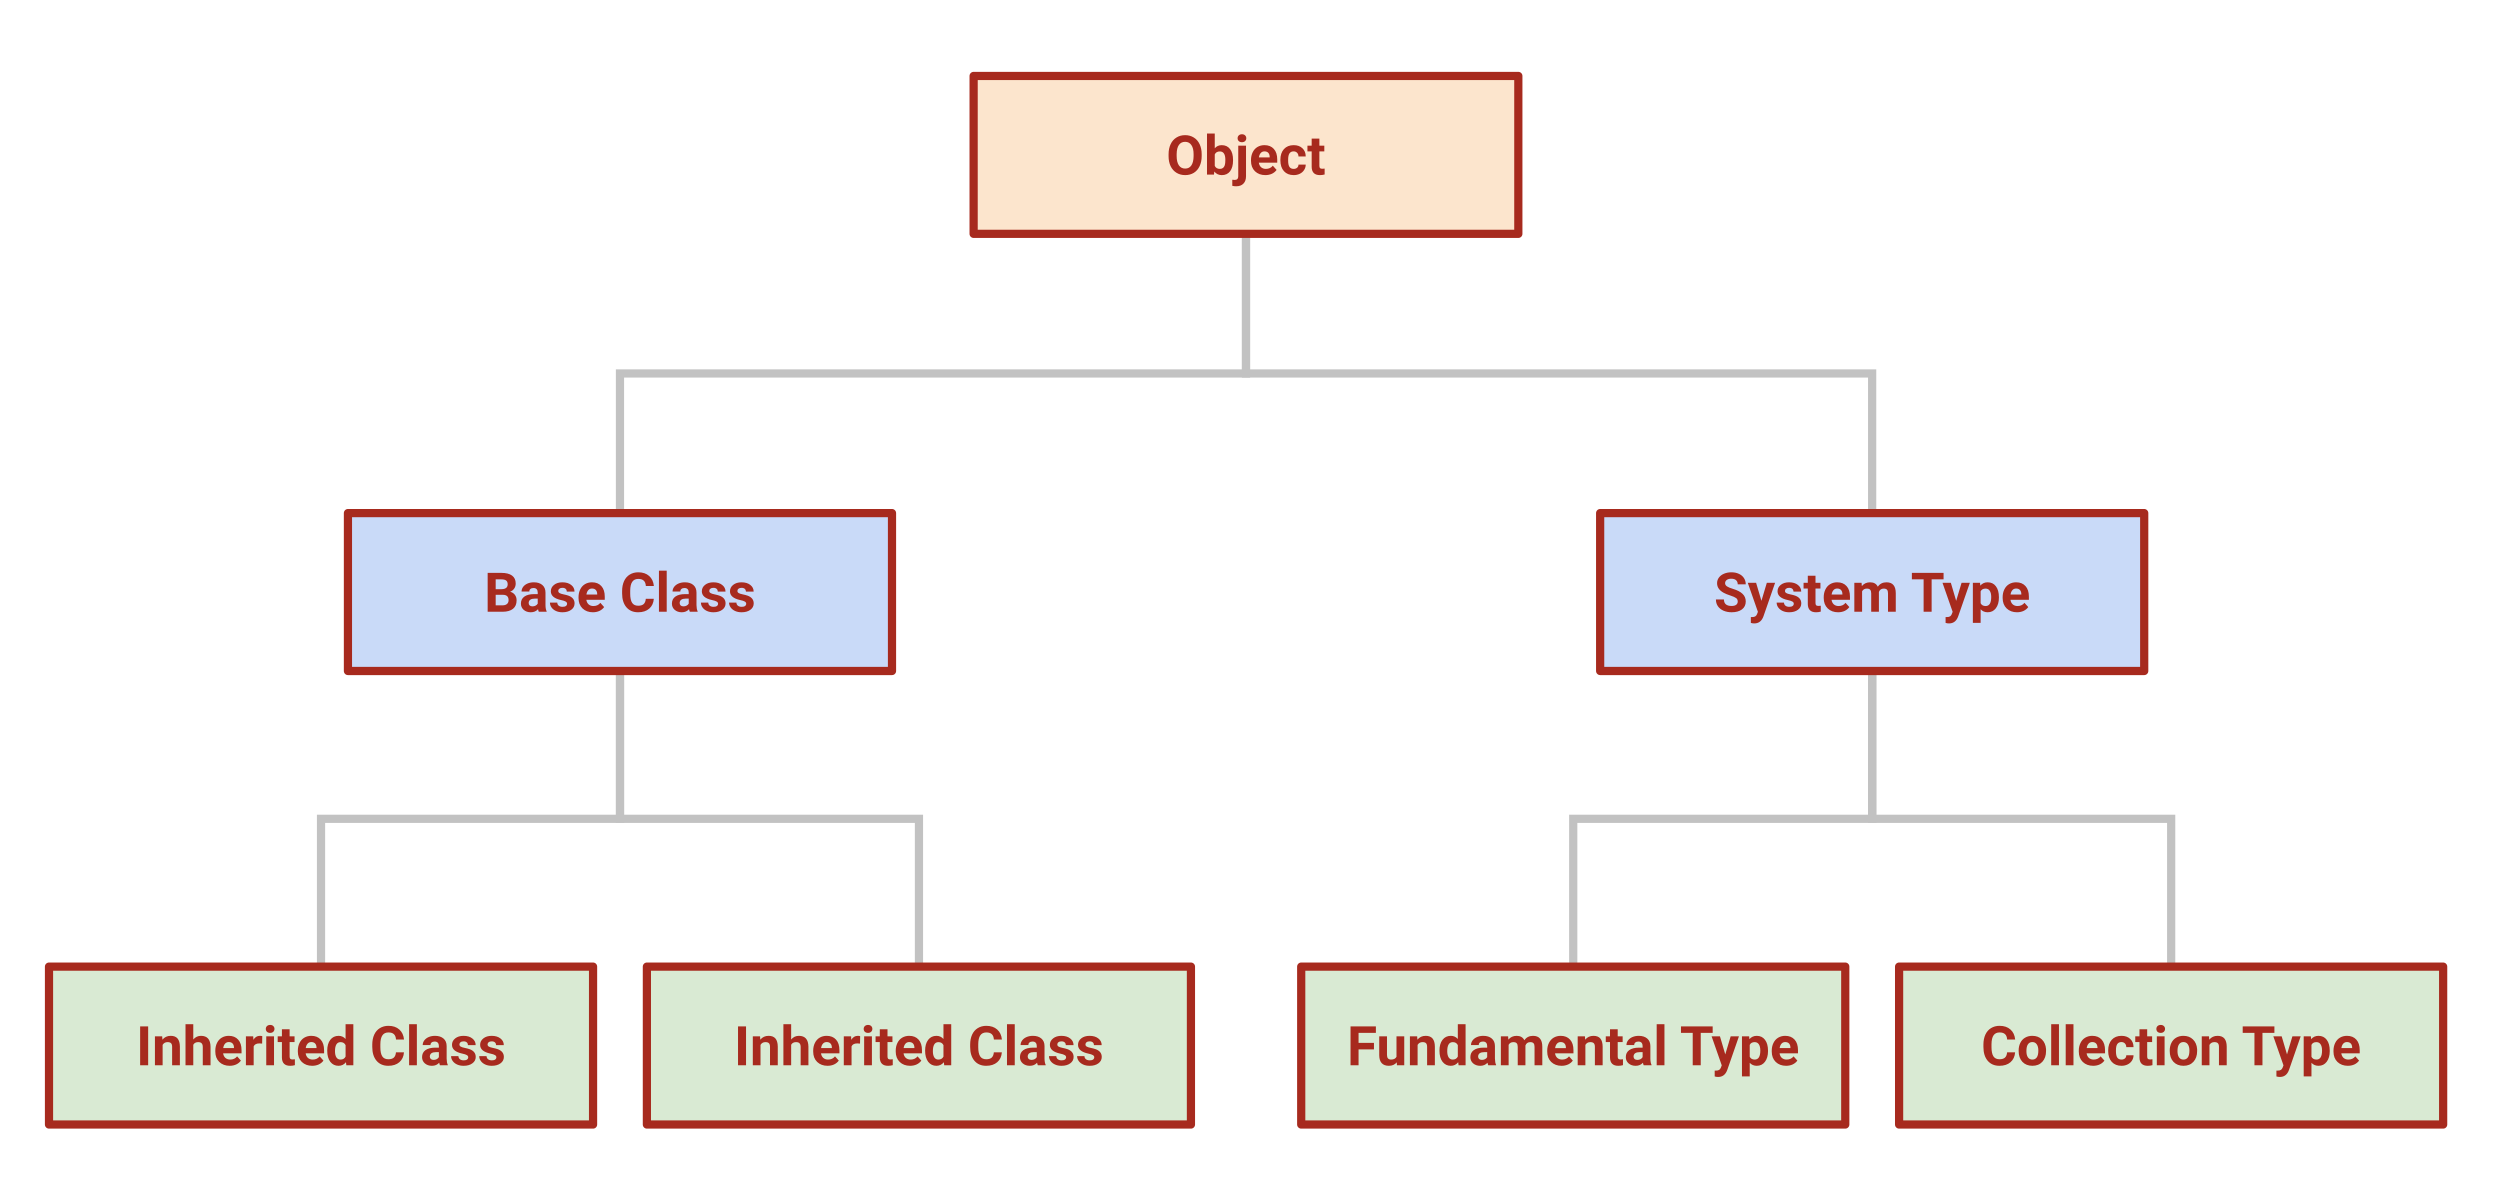
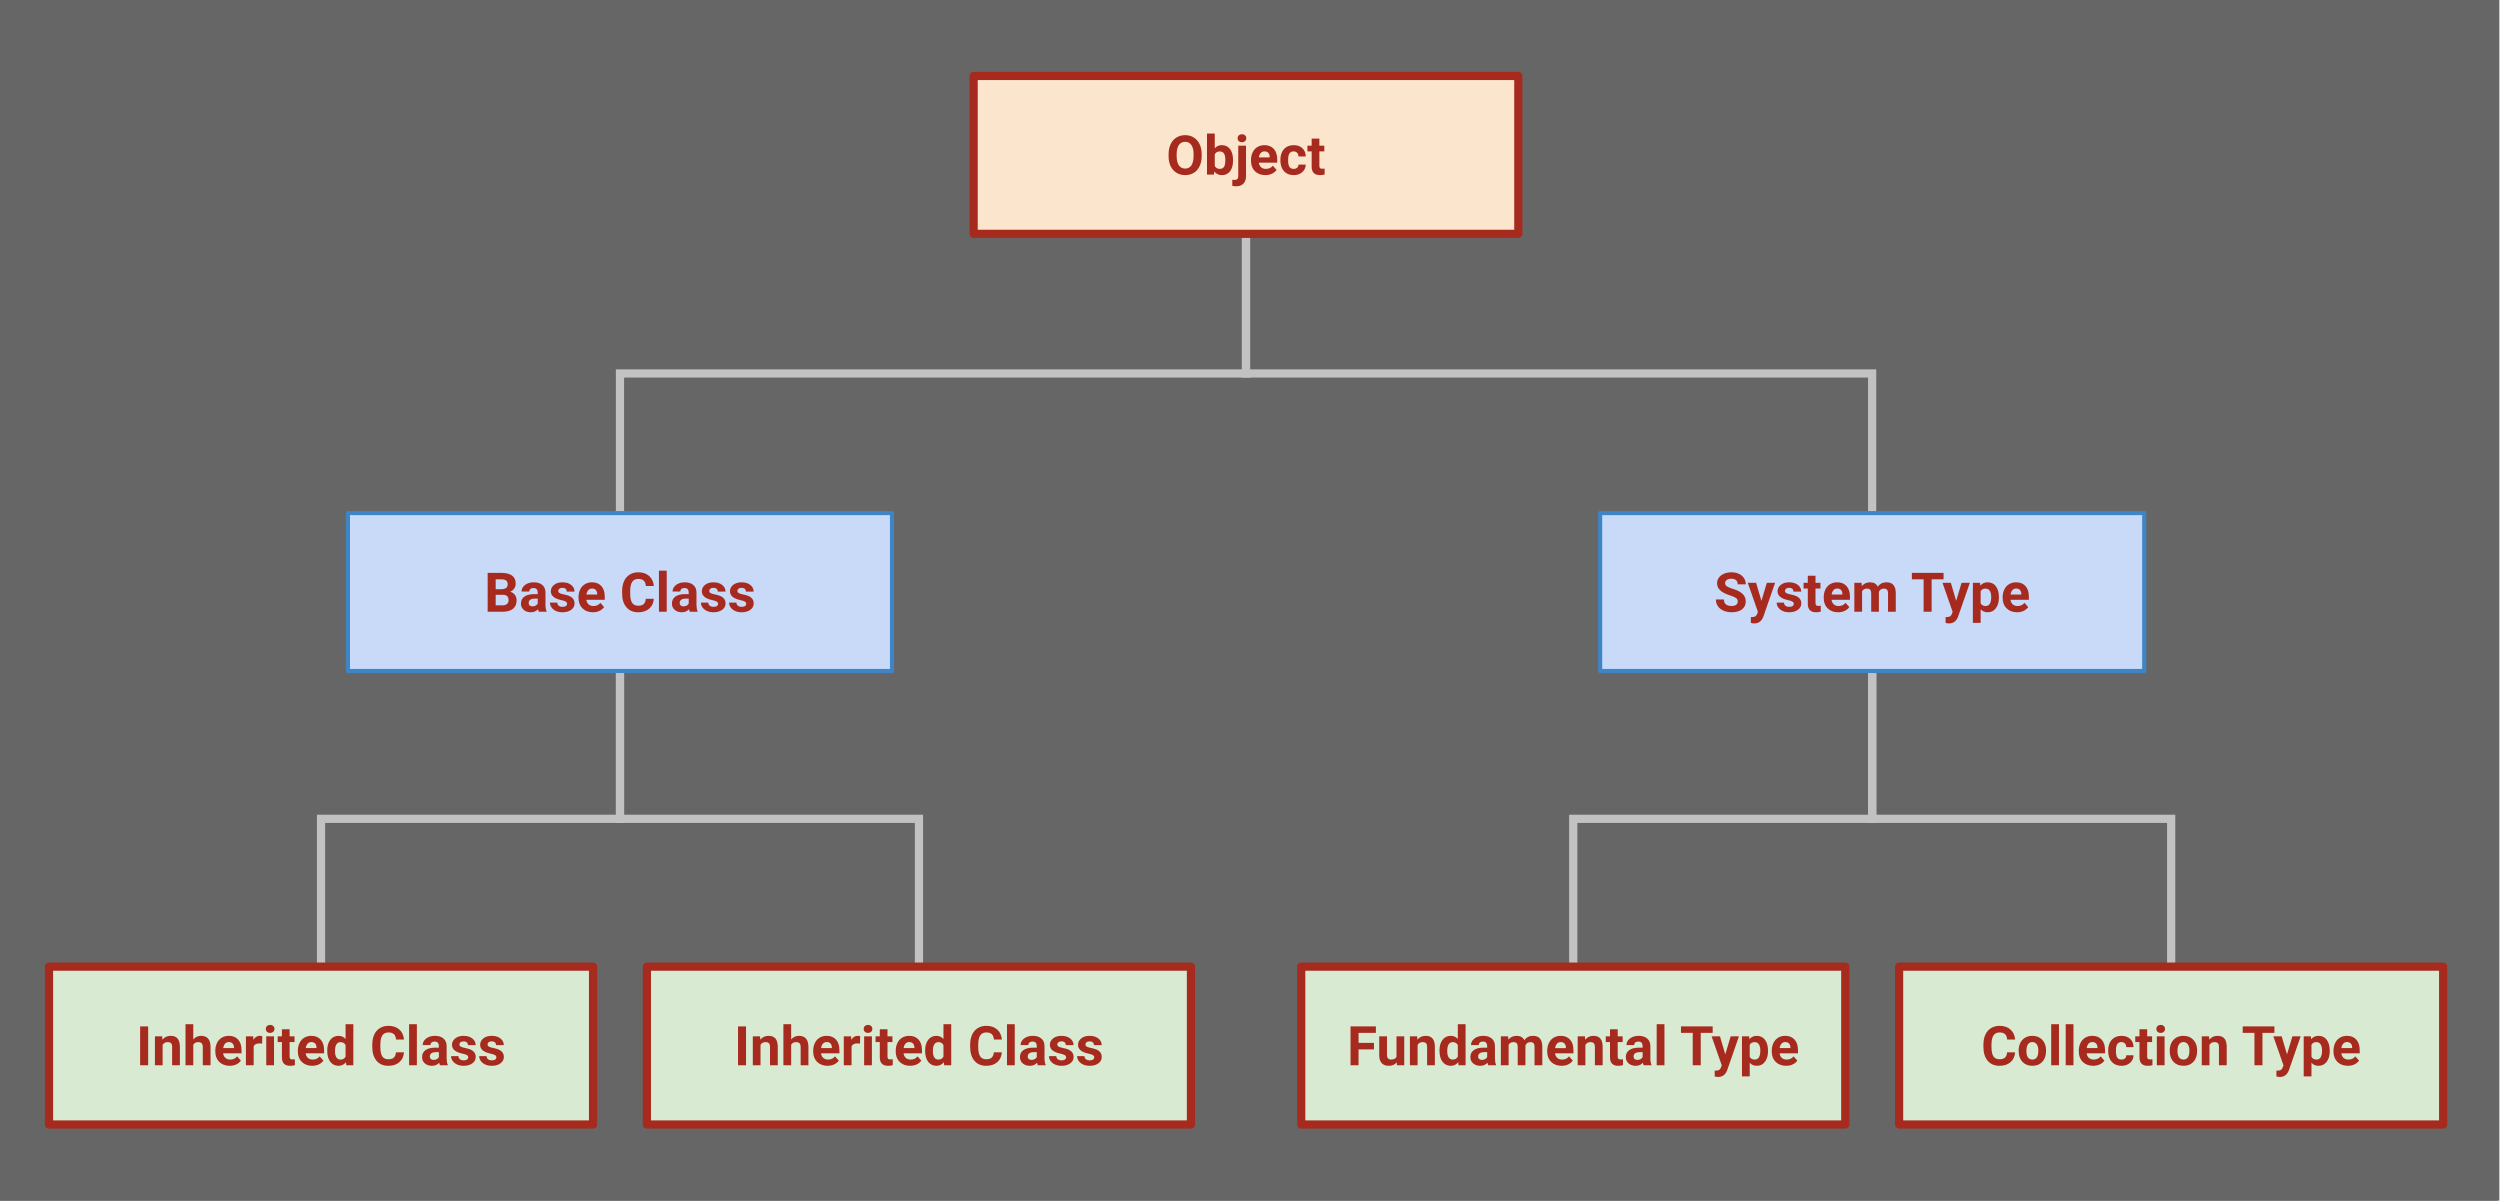
<svg xmlns="http://www.w3.org/2000/svg" version="1.1" viewBox="0.0 0.0 608.871 292.423" fill="none" stroke="none" stroke-linecap="square" stroke-miterlimit="10">
  <clipPath id="p.0">
    <path d="m0 0l608.871 0l0 292.423l-608.871 0l0 -292.423z" clip-rule="nonzero" />
  </clipPath>
  <g clip-path="url(#p.0)">
    <path fill="#000000" fill-opacity="0.0" d="m0 0l608.871 0l0 292.423l-608.871 0z" fill-rule="evenodd" />
+     <path fill="#666666" d="m-0.667 0.178l608.882 0l0 292.409l-608.882 0z" fill-rule="evenodd" />
+     <path stroke="#666666" stroke-width="1.0" stroke-linejoin="round" stroke-linecap="butt" d="m-0.667 0.178l608.882 0l0 292.409l-608.882 0z" fill-rule="evenodd" />
    <path fill="#000000" fill-opacity="0.0" d="m303.455 56.953l0 34.005l152.504 0l0 33.995" fill-rule="evenodd" />
    <path stroke="#c2c2c2" stroke-width="2.0" stroke-miterlimit="8.0" stroke-linecap="butt" d="m303.455 56.953l0 34.005l152.504 0l0 33.995" fill-rule="evenodd" />
    <path fill="#000000" fill-opacity="0.0" d="m150.993 124.963l0 -34.005l152.472 0l0 -33.995" fill-rule="evenodd" />
    <path stroke="#c2c2c2" stroke-width="2.0" stroke-miterlimit="8.0" stroke-linecap="butt" d="m150.993 124.963l0 -34.005l152.472 0l0 -33.995" fill-rule="evenodd" />
    <path fill="#000000" fill-opacity="0.0" d="m150.993 163.42l0 36.0l72.819 0l0 36.0" fill-rule="evenodd" />
    <path stroke="#c2c2c2" stroke-width="2.0" stroke-miterlimit="8.0" stroke-linecap="butt" d="m150.993 163.42l0 36.0l72.819 0l0 36.0" fill-rule="evenodd" />
    <path fill="#000000" fill-opacity="0.0" d="m78.186 235.42l0 -36.0l72.819 0l0 -36.0" fill-rule="evenodd" />
    <path stroke="#c2c2c2" stroke-width="2.0" stroke-miterlimit="8.0" stroke-linecap="butt" d="m78.186 235.42l0 -36.0l72.819 0l0 -36.0" fill-rule="evenodd" />
    <path fill="#000000" fill-opacity="0.0" d="m455.967 163.42l0 36.0l72.819 0l0 36.0" fill-rule="evenodd" />
    <path stroke="#c2c2c2" stroke-width="2.0" stroke-miterlimit="8.0" stroke-linecap="butt" d="m455.967 163.42l0 36.0l72.819 0l0 36.0" fill-rule="evenodd" />
    <path fill="#000000" fill-opacity="0.0" d="m383.16 235.42l0 -36.0l72.819 0l0 -36.0" fill-rule="evenodd" />
    <path stroke="#c2c2c2" stroke-width="2.0" stroke-miterlimit="8.0" stroke-linecap="butt" d="m383.16 235.42l0 -36.0l72.819 0l0 -36.0" fill-rule="evenodd" />
    <path fill="#fce5cd" d="m237.125 18.496l132.661 0l0 38.457l-132.661 0z" fill-rule="evenodd" />
    <path stroke="#a72a1e" stroke-width="2.0" stroke-linejoin="round" stroke-linecap="butt" d="m237.125 18.496l132.661 0l0 38.457l-132.661 0z" fill-rule="evenodd" />
    <path fill="#a72a1e" d="m292.667 38.009q0 1.391 -0.5 2.453q-0.484 1.047 -1.406 1.625q-0.922 0.562 -2.109 0.562q-1.188 0 -2.109 -0.562q-0.922 -0.562 -1.438 -1.609q-0.5 -1.062 -0.5 -2.422l0 -0.469q0 -1.406 0.5 -2.469q0.5 -1.062 1.422 -1.625q0.922 -0.578 2.109 -0.578q1.188 0 2.109 0.578q0.922 0.562 1.422 1.625q0.5 1.062 0.5 2.453l0 0.438zm-1.969 -0.438q0 -1.484 -0.547 -2.25q-0.531 -0.781 -1.516 -0.781q-0.984 0 -1.516 0.766q-0.531 0.75 -0.547 2.234l0 0.469q0 1.438 0.531 2.25q0.547 0.797 1.547 0.797q0.984 0 1.5 -0.766q0.531 -0.781 0.547 -2.25l0 -0.469zm9.608 1.5q0 1.688 -0.719 2.641q-0.719 0.938 -2.016 0.938q-1.141 0 -1.828 -0.875l-0.078 0.75l-1.703 0l0 -10.0l1.891 0l0 3.594q0.641 -0.766 1.703 -0.766q1.297 0 2.016 0.953q0.734 0.938 0.734 2.656l0 0.109zm-1.875 -0.141q0 -1.062 -0.344 -1.547q-0.328 -0.5 -1.0 -0.5q-0.906 0 -1.234 0.734l0 2.781q0.344 0.734 1.25 0.734q0.906 0 1.188 -0.891q0.141 -0.438 0.141 -1.312zm5.035 -3.453l0 7.438q0 1.156 -0.625 1.797q-0.609 0.656 -1.781 0.656q-0.484 0 -0.938 -0.109l0 -1.484q0.344 0.047 0.594 0.047q0.859 0 0.859 -0.906l0 -7.438l1.891 0zm-2.047 -1.812q0 -0.422 0.281 -0.688q0.297 -0.281 0.781 -0.281q0.484 0 0.766 0.281q0.281 0.266 0.281 0.688q0 0.422 -0.297 0.703q-0.281 0.266 -0.766 0.266q-0.469 0 -0.766 -0.266q-0.281 -0.281 -0.281 -0.703zm6.759 8.984q-1.547 0 -2.531 -0.938q-0.969 -0.953 -0.969 -2.531l0 -0.188q0 -1.062 0.406 -1.891q0.406 -0.844 1.156 -1.297q0.766 -0.453 1.719 -0.453q1.453 0 2.281 0.922q0.828 0.906 0.828 2.578l0 0.766l-4.484 0q0.094 0.688 0.547 1.109q0.469 0.406 1.172 0.406q1.078 0 1.688 -0.781l0.922 1.031q-0.422 0.594 -1.141 0.938q-0.719 0.328 -1.594 0.328zm-0.219 -5.781q-0.562 0 -0.906 0.391q-0.344 0.375 -0.453 1.078l2.625 0l0 -0.156q-0.016 -0.625 -0.344 -0.969q-0.328 -0.344 -0.922 -0.344zm7.11 4.266q0.516 0 0.844 -0.281q0.328 -0.281 0.328 -0.766l1.766 0q0 0.719 -0.391 1.312q-0.375 0.594 -1.047 0.922q-0.672 0.328 -1.469 0.328q-1.516 0 -2.391 -0.953q-0.875 -0.969 -0.875 -2.656l0 -0.125q0 -1.625 0.859 -2.594q0.875 -0.969 2.391 -0.969q1.312 0 2.109 0.75q0.812 0.75 0.812 2.0l-1.766 0q0 -0.547 -0.328 -0.891q-0.328 -0.344 -0.859 -0.344q-0.656 0 -1.0 0.484q-0.328 0.484 -0.328 1.547l0 0.203q0 1.078 0.328 1.562q0.328 0.469 1.016 0.469zm6.263 -7.375l0 1.719l1.203 0l0 1.391l-1.203 0l0 3.516q0 0.391 0.156 0.562q0.156 0.156 0.578 0.156q0.312 0 0.547 -0.047l0 1.438q-0.547 0.156 -1.141 0.156q-1.984 0 -2.016 -2.0l0 -3.781l-1.031 0l0 -1.391l1.031 0l0 -1.719l1.875 0z" fill-rule="nonzero" />
    <path fill="#c9daf8" d="m84.741 124.963l132.504 0l0 38.457l-132.504 0z" fill-rule="evenodd" />
-     <path stroke="#a72a1e" stroke-width="2.0" stroke-linejoin="round" stroke-linecap="butt" d="m84.741 124.963l132.504 0l0 38.457l-132.504 0z" fill-rule="evenodd" />
+     <path stroke="#3d85c6" stroke-width="1.0" stroke-linejoin="round" stroke-linecap="butt" d="m84.741 124.963l132.504 0l0 38.457l-132.504 0z" fill-rule="evenodd" />
    <path fill="#a72a1e" d="m118.77 148.992l0 -9.469l3.328 0q1.719 0 2.609 0.656q0.891 0.656 0.891 1.938q0 0.688 -0.359 1.219q-0.359 0.531 -1.0 0.781q0.734 0.188 1.156 0.75q0.422 0.547 0.422 1.344q0 1.359 -0.875 2.062q-0.875 0.703 -2.484 0.719l-3.688 0zm1.953 -4.125l0 2.562l1.672 0q0.688 0 1.078 -0.328q0.391 -0.328 0.391 -0.922q0 -1.297 -1.344 -1.312l-1.797 0zm0 -1.375l1.453 0q1.469 -0.031 1.469 -1.188q0 -0.641 -0.375 -0.922q-0.375 -0.281 -1.172 -0.281l-1.375 0l0 2.391zm10.506 5.5q-0.125 -0.25 -0.188 -0.625q-0.672 0.75 -1.766 0.75q-1.047 0 -1.734 -0.594q-0.672 -0.594 -0.672 -1.516q0 -1.109 0.828 -1.703q0.844 -0.609 2.406 -0.609l0.859 0l0 -0.406q0 -0.484 -0.25 -0.781q-0.25 -0.297 -0.781 -0.297q-0.484 0 -0.75 0.234q-0.266 0.219 -0.266 0.625l-1.891 0q0 -0.609 0.375 -1.125q0.391 -0.531 1.078 -0.828q0.688 -0.297 1.547 -0.297q1.297 0 2.062 0.656q0.766 0.656 0.766 1.844l0 3.047q0.016 1.0 0.281 1.516l0 0.109l-1.906 0zm-1.547 -1.312q0.406 0 0.75 -0.172q0.359 -0.188 0.531 -0.5l0 -1.219l-0.703 0q-1.406 0 -1.5 0.984l0 0.109q0 0.344 0.234 0.578q0.25 0.219 0.688 0.219zm8.427 -0.641q0 -0.344 -0.344 -0.531q-0.328 -0.203 -1.094 -0.359q-2.516 -0.531 -2.516 -2.141q0 -0.938 0.781 -1.562q0.781 -0.625 2.031 -0.625q1.344 0 2.141 0.641q0.812 0.625 0.812 1.625l-1.875 0q0 -0.391 -0.266 -0.656q-0.266 -0.266 -0.812 -0.266q-0.469 0 -0.734 0.219q-0.266 0.203 -0.266 0.547q0 0.312 0.297 0.5q0.297 0.188 1.0 0.328q0.703 0.141 1.188 0.312q1.484 0.547 1.484 1.891q0 0.969 -0.828 1.562q-0.812 0.594 -2.125 0.594q-0.891 0 -1.578 -0.312q-0.688 -0.312 -1.078 -0.859q-0.391 -0.547 -0.391 -1.188l1.781 0q0.031 0.5 0.375 0.766q0.344 0.266 0.922 0.266q0.547 0 0.812 -0.203q0.281 -0.203 0.281 -0.547zm6.29 2.078q-1.547 0 -2.531 -0.938q-0.969 -0.953 -0.969 -2.531l0 -0.188q0 -1.062 0.406 -1.891q0.406 -0.844 1.156 -1.297q0.766 -0.453 1.719 -0.453q1.453 0 2.281 0.922q0.828 0.906 0.828 2.578l0 0.766l-4.484 0q0.094 0.688 0.547 1.109q0.469 0.406 1.172 0.406q1.078 0 1.688 -0.781l0.922 1.031q-0.422 0.594 -1.141 0.938q-0.719 0.328 -1.594 0.328zm-0.219 -5.781q-0.562 0 -0.906 0.391q-0.344 0.375 -0.453 1.078l2.625 0l0 -0.156q-0.016 -0.625 -0.344 -0.969q-0.328 -0.344 -0.922 -0.344zm15.054 2.5q-0.109 1.531 -1.125 2.406q-1.016 0.875 -2.688 0.875q-1.812 0 -2.859 -1.219q-1.047 -1.234 -1.047 -3.375l0 -0.578q0 -1.359 0.469 -2.406q0.484 -1.047 1.375 -1.594q0.906 -0.562 2.094 -0.562q1.641 0 2.641 0.891q1.0 0.875 1.156 2.453l-1.953 0q-0.062 -0.906 -0.516 -1.312q-0.438 -0.422 -1.328 -0.422q-0.984 0 -1.469 0.703q-0.484 0.688 -0.5 2.156l0 0.719q0 1.531 0.469 2.25q0.469 0.703 1.469 0.703q0.906 0 1.344 -0.406q0.453 -0.422 0.516 -1.281l1.953 0zm3.142 3.156l-1.891 0l0 -10.0l1.891 0l0 10.0zm5.628 0q-0.125 -0.25 -0.188 -0.625q-0.672 0.75 -1.766 0.75q-1.047 0 -1.734 -0.594q-0.672 -0.594 -0.672 -1.516q0 -1.109 0.828 -1.703q0.844 -0.609 2.406 -0.609l0.859 0l0 -0.406q0 -0.484 -0.25 -0.781q-0.25 -0.297 -0.781 -0.297q-0.484 0 -0.75 0.234q-0.266 0.219 -0.266 0.625l-1.891 0q0 -0.609 0.375 -1.125q0.391 -0.531 1.078 -0.828q0.688 -0.297 1.547 -0.297q1.297 0 2.062 0.656q0.766 0.656 0.766 1.844l0 3.047q0.016 1.0 0.281 1.516l0 0.109l-1.906 0zm-1.547 -1.312q0.406 0 0.75 -0.172q0.359 -0.188 0.531 -0.5l0 -1.219l-0.703 0q-1.406 0 -1.5 0.984l0 0.109q0 0.344 0.234 0.578q0.25 0.219 0.688 0.219zm8.427 -0.641q0 -0.344 -0.344 -0.531q-0.328 -0.203 -1.094 -0.359q-2.516 -0.531 -2.516 -2.141q0 -0.938 0.781 -1.562q0.781 -0.625 2.031 -0.625q1.344 0 2.141 0.641q0.812 0.625 0.812 1.625l-1.875 0q0 -0.391 -0.266 -0.656q-0.266 -0.266 -0.812 -0.266q-0.469 0 -0.734 0.219q-0.266 0.203 -0.266 0.547q0 0.312 0.297 0.5q0.297 0.188 1.0 0.328q0.703 0.141 1.188 0.312q1.484 0.547 1.484 1.891q0 0.969 -0.828 1.562q-0.812 0.594 -2.125 0.594q-0.891 0 -1.578 -0.312q-0.688 -0.312 -1.078 -0.859q-0.391 -0.547 -0.391 -1.188l1.781 0q0.031 0.5 0.375 0.766q0.344 0.266 0.922 0.266q0.547 0 0.812 -0.203q0.281 -0.203 0.281 -0.547zm6.853 0q0 -0.344 -0.344 -0.531q-0.328 -0.203 -1.094 -0.359q-2.516 -0.531 -2.516 -2.141q0 -0.938 0.781 -1.562q0.781 -0.625 2.031 -0.625q1.344 0 2.141 0.641q0.812 0.625 0.812 1.625l-1.875 0q0 -0.391 -0.266 -0.656q-0.266 -0.266 -0.812 -0.266q-0.469 0 -0.734 0.219q-0.266 0.203 -0.266 0.547q0 0.312 0.297 0.5q0.297 0.188 1.0 0.328q0.703 0.141 1.188 0.312q1.484 0.547 1.484 1.891q0 0.969 -0.828 1.562q-0.812 0.594 -2.125 0.594q-0.891 0 -1.578 -0.312q-0.688 -0.312 -1.078 -0.859q-0.391 -0.547 -0.391 -1.188l1.781 0q0.031 0.5 0.375 0.766q0.344 0.266 0.922 0.266q0.547 0 0.812 -0.203q0.281 -0.203 0.281 -0.547z" fill-rule="nonzero" />
    <path fill="#c9daf8" d="m389.715 124.963l132.504 0l0 38.457l-132.504 0z" fill-rule="evenodd" />
-     <path stroke="#a72a1e" stroke-width="2.0" stroke-linejoin="round" stroke-linecap="butt" d="m389.715 124.963l132.504 0l0 38.457l-132.504 0z" fill-rule="evenodd" />
+     <path stroke="#3d85c6" stroke-width="1.0" stroke-linejoin="round" stroke-linecap="butt" d="m389.715 124.963l132.504 0l0 38.457l-132.504 0z" fill-rule="evenodd" />
    <path fill="#a72a1e" d="m423.222 146.507q0 -0.562 -0.391 -0.844q-0.391 -0.297 -1.406 -0.625q-1.016 -0.328 -1.609 -0.656q-1.625 -0.875 -1.625 -2.344q0 -0.766 0.438 -1.359q0.438 -0.609 1.25 -0.953q0.812 -0.344 1.812 -0.344q1.016 0 1.812 0.375q0.797 0.359 1.234 1.031q0.438 0.672 0.438 1.531l-1.953 0q0 -0.656 -0.406 -1.016q-0.406 -0.359 -1.156 -0.359q-0.719 0 -1.125 0.312q-0.391 0.297 -0.391 0.781q0 0.469 0.469 0.781q0.469 0.312 1.375 0.578q1.672 0.5 2.422 1.25q0.766 0.734 0.766 1.844q0 1.234 -0.938 1.938q-0.922 0.688 -2.5 0.688q-1.094 0 -2.0 -0.391q-0.891 -0.406 -1.359 -1.094q-0.469 -0.703 -0.469 -1.625l1.953 0q0 1.578 1.875 1.578q0.703 0 1.094 -0.281q0.391 -0.297 0.391 -0.797zm5.772 -0.172l1.312 -4.391l2.016 0l-2.828 8.141l-0.156 0.375q-0.641 1.375 -2.094 1.375q-0.406 0 -0.828 -0.125l0 -1.422l0.281 0q0.547 0 0.797 -0.172q0.266 -0.156 0.422 -0.531l0.219 -0.578l-2.469 -7.062l2.031 0l1.297 4.391zm7.878 0.703q0 -0.344 -0.344 -0.531q-0.328 -0.203 -1.094 -0.359q-2.516 -0.531 -2.516 -2.141q0 -0.938 0.781 -1.562q0.781 -0.625 2.031 -0.625q1.344 0 2.141 0.641q0.812 0.625 0.812 1.625l-1.875 0q0 -0.391 -0.266 -0.656q-0.266 -0.266 -0.812 -0.266q-0.469 0 -0.734 0.219q-0.266 0.203 -0.266 0.547q0 0.312 0.297 0.5q0.297 0.188 1.0 0.328q0.703 0.141 1.188 0.312q1.484 0.547 1.484 1.891q0 0.969 -0.828 1.562q-0.812 0.594 -2.125 0.594q-0.891 0 -1.578 -0.312q-0.688 -0.312 -1.078 -0.859q-0.391 -0.547 -0.391 -1.188l1.781 0q0.031 0.5 0.375 0.766q0.344 0.266 0.922 0.266q0.547 0 0.812 -0.203q0.281 -0.203 0.281 -0.547zm5.29 -6.812l0 1.719l1.203 0l0 1.391l-1.203 0l0 3.516q0 0.391 0.156 0.562q0.156 0.156 0.578 0.156q0.312 0 0.547 -0.047l0 1.438q-0.547 0.156 -1.141 0.156q-1.984 0 -2.016 -2.0l0 -3.781l-1.031 0l0 -1.391l1.031 0l0 -1.719l1.875 0zm5.503 8.891q-1.547 0 -2.531 -0.938q-0.969 -0.953 -0.969 -2.531l0 -0.188q0 -1.062 0.406 -1.891q0.406 -0.844 1.156 -1.297q0.766 -0.453 1.719 -0.453q1.453 0 2.281 0.922q0.828 0.906 0.828 2.578l0 0.766l-4.484 0q0.094 0.688 0.547 1.109q0.469 0.406 1.172 0.406q1.078 0 1.688 -0.781l0.922 1.031q-0.422 0.594 -1.141 0.938q-0.719 0.328 -1.594 0.328zm-0.219 -5.781q-0.562 0 -0.906 0.391q-0.344 0.375 -0.453 1.078l2.625 0l0 -0.156q-0.016 -0.625 -0.344 -0.969q-0.328 -0.344 -0.922 -0.344zm5.939 -1.391l0.062 0.797q0.75 -0.922 2.016 -0.922q1.359 0 1.875 1.078q0.734 -1.078 2.109 -1.078q1.156 0 1.703 0.672q0.562 0.656 0.562 2.0l0 4.5l-1.891 0l0 -4.484q0 -0.609 -0.234 -0.875q-0.234 -0.281 -0.812 -0.281q-0.859 0 -1.172 0.812l0 4.828l-1.875 0l0 -4.484q0 -0.609 -0.25 -0.875q-0.234 -0.281 -0.812 -0.281q-0.797 0 -1.156 0.656l0 4.984l-1.891 0l0 -7.047l1.766 0zm19.967 -0.844l-2.906 0l0 7.891l-1.953 0l0 -7.891l-2.859 0l0 -1.578l7.719 0l0 1.578zm3.071 5.234l1.312 -4.391l2.016 0l-2.828 8.141l-0.156 0.375q-0.641 1.375 -2.094 1.375q-0.406 0 -0.828 -0.125l0 -1.422l0.281 0q0.547 0 0.797 -0.172q0.266 -0.156 0.422 -0.531l0.219 -0.578l-2.469 -7.062l2.031 0l1.297 4.391zm10.409 -0.797q0 1.625 -0.75 2.609q-0.734 0.969 -1.984 0.969q-1.062 0 -1.719 -0.734l0 3.312l-1.891 0l0 -9.75l1.75 0l0.062 0.688q0.688 -0.812 1.781 -0.812q1.297 0 2.016 0.969q0.734 0.953 0.734 2.656l0 0.094zm-1.875 -0.141q0 -0.984 -0.359 -1.516q-0.344 -0.531 -1.016 -0.531q-0.875 0 -1.203 0.672l0 2.891q0.344 0.688 1.219 0.688q1.359 0 1.359 -2.203zm6.285 3.719q-1.547 0 -2.531 -0.938q-0.969 -0.953 -0.969 -2.531l0 -0.188q0 -1.062 0.406 -1.891q0.406 -0.844 1.156 -1.297q0.766 -0.453 1.719 -0.453q1.453 0 2.281 0.922q0.828 0.906 0.828 2.578l0 0.766l-4.484 0q0.094 0.688 0.547 1.109q0.469 0.406 1.172 0.406q1.078 0 1.688 -0.781l0.922 1.031q-0.422 0.594 -1.141 0.938q-0.719 0.328 -1.594 0.328zm-0.219 -5.781q-0.562 0 -0.906 0.391q-0.344 0.375 -0.453 1.078l2.625 0l0 -0.156q-0.016 -0.625 -0.344 -0.969q-0.328 -0.344 -0.922 -0.344z" fill-rule="nonzero" />
    <path fill="#d9ead3" d="m462.522 235.42l132.504 0l0 38.457l-132.504 0z" fill-rule="evenodd" />
    <path stroke="#a72a1e" stroke-width="2.0" stroke-linejoin="round" stroke-linecap="butt" d="m462.522 235.42l132.504 0l0 38.457l-132.504 0z" fill-rule="evenodd" />
    <path fill="#a72a1e" d="m490.777 256.292q-0.109 1.531 -1.125 2.406q-1.016 0.875 -2.688 0.875q-1.812 0 -2.859 -1.219q-1.047 -1.234 -1.047 -3.375l0 -0.578q0 -1.359 0.469 -2.406q0.484 -1.047 1.375 -1.594q0.906 -0.562 2.094 -0.562q1.641 0 2.641 0.891q1.0 0.875 1.156 2.453l-1.953 0q-0.062 -0.906 -0.516 -1.312q-0.438 -0.422 -1.328 -0.422q-0.984 0 -1.469 0.703q-0.484 0.688 -0.5 2.156l0 0.719q0 1.531 0.469 2.25q0.469 0.703 1.469 0.703q0.906 0 1.344 -0.406q0.453 -0.422 0.516 -1.281l1.953 0zm0.861 -0.422q0 -1.062 0.406 -1.875q0.406 -0.828 1.156 -1.266q0.766 -0.453 1.766 -0.453q1.438 0 2.328 0.875q0.906 0.875 1.016 2.359l0 0.484q0 1.625 -0.906 2.609q-0.891 0.969 -2.422 0.969q-1.516 0 -2.438 -0.969q-0.906 -0.984 -0.906 -2.656l0 -0.078zm1.891 0.125q0 1 0.375 1.531q0.375 0.531 1.078 0.531q0.688 0 1.062 -0.516q0.391 -0.531 0.391 -1.672q0 -0.984 -0.391 -1.531q-0.375 -0.547 -1.078 -0.547q-0.688 0 -1.062 0.547q-0.375 0.531 -0.375 1.656zm7.927 3.453l-1.891 0l0 -10l1.891 0l0 10zm3.534 0l-1.891 0l0 -10l1.891 0l0 10zm4.799 0.125q-1.547 0 -2.531 -0.938q-0.969 -0.953 -0.969 -2.531l0 -0.188q0 -1.062 0.406 -1.891q0.406 -0.844 1.156 -1.297q0.766 -0.453 1.719 -0.453q1.453 0 2.281 0.922q0.828 0.906 0.828 2.578l0 0.766l-4.484 0q0.094 0.688 0.547 1.109q0.469 0.406 1.172 0.406q1.078 0 1.688 -0.781l0.922 1.031q-0.422 0.594 -1.141 0.938q-0.719 0.328 -1.594 0.328zm-0.219 -5.781q-0.562 0 -0.906 0.391q-0.344 0.375 -0.453 1.078l2.625 0l0 -0.156q-0.016 -0.625 -0.344 -0.969q-0.328 -0.344 -0.922 -0.344zm7.11 4.266q0.516 0 0.844 -0.281q0.328 -0.281 0.328 -0.766l1.766 0q0 0.719 -0.391 1.312q-0.375 0.594 -1.047 0.922q-0.672 0.328 -1.469 0.328q-1.516 0 -2.391 -0.953q-0.875 -0.969 -0.875 -2.656l0 -0.125q0 -1.625 0.859 -2.594q0.875 -0.969 2.391 -0.969q1.312 0 2.109 0.75q0.812 0.75 0.812 2.0l-1.766 0q0 -0.547 -0.328 -0.891q-0.328 -0.344 -0.859 -0.344q-0.656 0 -1.0 0.484q-0.328 0.484 -0.328 1.547l0 0.203q0 1.078 0.328 1.562q0.328 0.469 1.016 0.469zm6.263 -7.375l0 1.719l1.203 0l0 1.391l-1.203 0l0 3.516q0 0.391 0.156 0.562q0.156 0.156 0.578 0.156q0.312 0 0.547 -0.047l0 1.438q-0.547 0.156 -1.141 0.156q-1.984 0 -2.016 -2.0l0 -3.781l-1.031 0l0 -1.391l1.031 0l0 -1.719l1.875 0zm4.238 8.766l-1.891 0l0 -7.047l1.891 0l0 7.047zm-2.0 -8.859q0 -0.422 0.281 -0.688q0.297 -0.281 0.781 -0.281q0.484 0 0.766 0.281q0.281 0.266 0.281 0.688q0 0.422 -0.297 0.703q-0.281 0.266 -0.766 0.266q-0.469 0 -0.766 -0.266q-0.281 -0.281 -0.281 -0.703zm3.253 5.281q0 -1.062 0.406 -1.875q0.406 -0.828 1.156 -1.266q0.766 -0.453 1.766 -0.453q1.438 0 2.328 0.875q0.906 0.875 1.016 2.359l0 0.484q0 1.625 -0.906 2.609q-0.891 0.969 -2.422 0.969q-1.516 0 -2.438 -0.969q-0.906 -0.984 -0.906 -2.656l0 -0.078zm1.891 0.125q0 1 0.375 1.531q0.375 0.531 1.078 0.531q0.688 0 1.062 -0.516q0.391 -0.531 0.391 -1.672q0 -0.984 -0.391 -1.531q-0.375 -0.547 -1.078 -0.547q-0.688 0 -1.062 0.547q-0.375 0.531 -0.375 1.656zm7.677 -3.594l0.062 0.812q0.75 -0.938 2.016 -0.938q1.125 0 1.672 0.656q0.547 0.656 0.562 1.969l0 4.547l-1.891 0l0 -4.5q0 -0.609 -0.266 -0.875q-0.25 -0.266 -0.859 -0.266q-0.781 0 -1.188 0.672l0 4.969l-1.875 0l0 -7.047l1.766 0zm15.924 -0.844l-2.906 0l0 7.891l-1.953 0l0 -7.891l-2.859 0l0 -1.578l7.719 0l0 1.578zm3.071 5.234l1.312 -4.391l2.016 0l-2.828 8.141l-0.156 0.375q-0.641 1.375 -2.094 1.375q-0.406 0 -0.828 -0.125l0 -1.422l0.281 0q0.547 0 0.797 -0.172q0.266 -0.156 0.422 -0.531l0.219 -0.578l-2.469 -7.063l2.031 0l1.297 4.391zm10.409 -0.797q0 1.625 -0.75 2.609q-0.734 0.969 -1.984 0.969q-1.062 0 -1.719 -0.734l0 3.312l-1.891 0l0 -9.75l1.75 0l0.062 0.688q0.688 -0.812 1.781 -0.812q1.297 0 2.016 0.969q0.734 0.953 0.734 2.656l0 0.094zm-1.875 -0.141q0 -0.984 -0.359 -1.516q-0.344 -0.531 -1.016 -0.531q-0.875 0 -1.203 0.672l0 2.891q0.344 0.688 1.219 0.688q1.359 0 1.359 -2.203zm6.285 3.719q-1.547 0 -2.531 -0.938q-0.969 -0.953 -0.969 -2.531l0 -0.188q0 -1.062 0.406 -1.891q0.406 -0.844 1.156 -1.297q0.766 -0.453 1.719 -0.453q1.453 0 2.281 0.922q0.828 0.906 0.828 2.578l0 0.766l-4.484 0q0.094 0.688 0.547 1.109q0.469 0.406 1.172 0.406q1.078 0 1.688 -0.781l0.922 1.031q-0.422 0.594 -1.141 0.938q-0.719 0.328 -1.594 0.328zm-0.219 -5.781q-0.562 0 -0.906 0.391q-0.344 0.375 -0.453 1.078l2.625 0l0 -0.156q-0.016 -0.625 -0.344 -0.969q-0.328 -0.344 -0.922 -0.344z" fill-rule="nonzero" />
    <path fill="#d9ead3" d="m316.908 235.42l132.504 0l0 38.457l-132.504 0z" fill-rule="evenodd" />
    <path stroke="#a72a1e" stroke-width="2.0" stroke-linejoin="round" stroke-linecap="butt" d="m316.908 235.42l132.504 0l0 38.457l-132.504 0z" fill-rule="evenodd" />
    <path fill="#a72a1e" d="m334.625 255.573l-3.75 0l0 3.875l-1.953 0l0 -9.469l6.172 0l0 1.578l-4.219 0l0 2.438l3.75 0l0 1.578zm5.549 3.156q-0.688 0.844 -1.922 0.844q-1.141 0 -1.734 -0.641q-0.594 -0.656 -0.609 -1.906l0 -4.625l1.891 0l0 4.547q0 1.109 1.0 1.109q0.953 0 1.312 -0.672l0 -4.984l1.891 0l0 7.047l-1.781 0l-0.047 -0.719zm4.974 -6.328l0.062 0.812q0.75 -0.938 2.016 -0.938q1.125 0 1.672 0.656q0.547 0.656 0.562 1.969l0 4.547l-1.891 0l0 -4.5q0 -0.609 -0.266 -0.875q-0.25 -0.266 -0.859 -0.266q-0.781 0 -1.188 0.672l0 4.969l-1.875 0l0 -7.047l1.766 0zm5.433 3.469q0 -1.641 0.734 -2.609q0.75 -0.984 2.031 -0.984q1.031 0 1.703 0.766l0 -3.594l1.891 0l0 10l-1.703 0l-0.094 -0.75q-0.703 0.875 -1.812 0.875q-1.234 0 -2.0 -0.969q-0.75 -0.984 -0.75 -2.734zm1.891 0.141q0 0.984 0.344 1.516q0.344 0.531 1.0 0.531q0.875 0 1.234 -0.734l0 -2.781q-0.359 -0.734 -1.219 -0.734q-1.359 0 -1.359 2.203zm9.994 3.438q-0.125 -0.25 -0.188 -0.625q-0.672 0.75 -1.766 0.75q-1.047 0 -1.734 -0.594q-0.672 -0.594 -0.672 -1.516q0 -1.109 0.828 -1.703q0.844 -0.609 2.406 -0.609l0.859 0l0 -0.406q0 -0.484 -0.25 -0.781q-0.25 -0.297 -0.781 -0.297q-0.484 0 -0.75 0.234q-0.266 0.219 -0.266 0.625l-1.891 0q0 -0.609 0.375 -1.125q0.391 -0.531 1.078 -0.828q0.688 -0.297 1.547 -0.297q1.297 0 2.062 0.656q0.766 0.656 0.766 1.844l0 3.047q0.016 1.0 0.281 1.516l0 0.109l-1.906 0zm-1.547 -1.312q0.406 0 0.75 -0.172q0.359 -0.188 0.531 -0.5l0 -1.219l-0.703 0q-1.406 0 -1.5 0.984l0 0.109q0 0.344 0.234 0.578q0.25 0.219 0.688 0.219zm6.38 -5.734l0.062 0.797q0.75 -0.922 2.016 -0.922q1.359 0 1.875 1.078q0.734 -1.078 2.109 -1.078q1.156 0 1.703 0.672q0.562 0.656 0.562 2.0l0 4.5l-1.891 0l0 -4.484q0 -0.609 -0.234 -0.875q-0.234 -0.281 -0.812 -0.281q-0.859 0 -1.172 0.812l0 4.828l-1.875 0l0 -4.484q0 -0.609 -0.25 -0.875q-0.234 -0.281 -0.812 -0.281q-0.797 0 -1.156 0.656l0 4.984l-1.891 0l0 -7.047l1.766 0zm13.023 7.172q-1.547 0 -2.531 -0.938q-0.969 -0.953 -0.969 -2.531l0 -0.188q0 -1.062 0.406 -1.891q0.406 -0.844 1.156 -1.297q0.766 -0.453 1.719 -0.453q1.453 0 2.281 0.922q0.828 0.906 0.828 2.578l0 0.766l-4.484 0q0.094 0.688 0.547 1.109q0.469 0.406 1.172 0.406q1.078 0 1.688 -0.781l0.922 1.031q-0.422 0.594 -1.141 0.938q-0.719 0.328 -1.594 0.328zm-0.219 -5.781q-0.562 0 -0.906 0.391q-0.344 0.375 -0.453 1.078l2.625 0l0 -0.156q-0.016 -0.625 -0.344 -0.969q-0.328 -0.344 -0.922 -0.344zm5.907 -1.391l0.062 0.812q0.75 -0.938 2.016 -0.938q1.125 0 1.672 0.656q0.547 0.656 0.562 1.969l0 4.547l-1.891 0l0 -4.5q0 -0.609 -0.266 -0.875q-0.25 -0.266 -0.859 -0.266q-0.781 0 -1.188 0.672l0 4.969l-1.875 0l0 -7.047l1.766 0zm7.98 -1.719l0 1.719l1.203 0l0 1.391l-1.203 0l0 3.516q0 0.391 0.156 0.562q0.156 0.156 0.578 0.156q0.312 0 0.547 -0.047l0 1.438q-0.547 0.156 -1.141 0.156q-1.984 0 -2.016 -2.0l0 -3.781l-1.031 0l0 -1.391l1.031 0l0 -1.719l1.875 0zm6.332 8.766q-0.125 -0.25 -0.188 -0.625q-0.672 0.75 -1.766 0.75q-1.047 0 -1.734 -0.594q-0.672 -0.594 -0.672 -1.516q0 -1.109 0.828 -1.703q0.844 -0.609 2.406 -0.609l0.859 0l0 -0.406q0 -0.484 -0.25 -0.781q-0.25 -0.297 -0.781 -0.297q-0.484 0 -0.75 0.234q-0.266 0.219 -0.266 0.625l-1.891 0q0 -0.609 0.375 -1.125q0.391 -0.531 1.078 -0.828q0.688 -0.297 1.547 -0.297q1.297 0 2.062 0.656q0.766 0.656 0.766 1.844l0 3.047q0.016 1.0 0.281 1.516l0 0.109l-1.906 0zm-1.547 -1.312q0.406 0 0.75 -0.172q0.359 -0.188 0.531 -0.5l0 -1.219l-0.703 0q-1.406 0 -1.5 0.984l0 0.109q0 0.344 0.234 0.578q0.25 0.219 0.688 0.219zm6.599 1.312l-1.891 0l0 -10l1.891 0l0 10zm11.743 -7.891l-2.906 0l0 7.891l-1.953 0l0 -7.891l-2.859 0l0 -1.578l7.719 0l0 1.578zm3.071 5.234l1.312 -4.391l2.016 0l-2.828 8.141l-0.156 0.375q-0.641 1.375 -2.094 1.375q-0.406 0 -0.828 -0.125l0 -1.422l0.281 0q0.547 0 0.797 -0.172q0.266 -0.156 0.422 -0.531l0.219 -0.578l-2.469 -7.063l2.031 0l1.297 4.391zm10.409 -0.797q0 1.625 -0.75 2.609q-0.734 0.969 -1.984 0.969q-1.062 0 -1.719 -0.734l0 3.312l-1.891 0l0 -9.75l1.75 0l0.062 0.688q0.688 -0.812 1.781 -0.812q1.297 0 2.016 0.969q0.734 0.953 0.734 2.656l0 0.094zm-1.875 -0.141q0 -0.984 -0.359 -1.516q-0.344 -0.531 -1.016 -0.531q-0.875 0 -1.203 0.672l0 2.891q0.344 0.688 1.219 0.688q1.359 0 1.359 -2.203zm6.285 3.719q-1.547 0 -2.531 -0.938q-0.969 -0.953 -0.969 -2.531l0 -0.188q0 -1.062 0.406 -1.891q0.406 -0.844 1.156 -1.297q0.766 -0.453 1.719 -0.453q1.453 0 2.281 0.922q0.828 0.906 0.828 2.578l0 0.766l-4.484 0q0.094 0.688 0.547 1.109q0.469 0.406 1.172 0.406q1.078 0 1.688 -0.781l0.922 1.031q-0.422 0.594 -1.141 0.938q-0.719 0.328 -1.594 0.328zm-0.219 -5.781q-0.562 0 -0.906 0.391q-0.344 0.375 -0.453 1.078l2.625 0l0 -0.156q-0.016 -0.625 -0.344 -0.969q-0.328 -0.344 -0.922 -0.344z" fill-rule="nonzero" />
    <path fill="#d9ead3" d="m157.548 235.42l132.504 0l0 38.457l-132.504 0z" fill-rule="evenodd" />
    <path stroke="#a72a1e" stroke-width="2.0" stroke-linejoin="round" stroke-linecap="butt" d="m157.548 235.42l132.504 0l0 38.457l-132.504 0z" fill-rule="evenodd" />
    <path fill="#a72a1e" d="m181.697 259.448l-1.953 0l0 -9.469l1.953 0l0 9.469zm3.416 -7.047l0.062 0.812q0.75 -0.938 2.016 -0.938q1.125 0 1.672 0.656q0.547 0.656 0.562 1.969l0 4.547l-1.891 0l0 -4.5q0 -0.609 -0.266 -0.875q-0.25 -0.266 -0.859 -0.266q-0.781 0 -1.188 0.672l0 4.969l-1.875 0l0 -7.047l1.766 0zm7.574 0.766q0.75 -0.891 1.875 -0.891q2.297 0 2.328 2.656l0 4.516l-1.891 0l0 -4.453q0 -0.609 -0.266 -0.891q-0.25 -0.297 -0.859 -0.297q-0.828 0 -1.188 0.641l0 5l-1.891 0l0 -10l1.891 0l0 3.719zm8.864 6.406q-1.547 0 -2.531 -0.938q-0.969 -0.953 -0.969 -2.531l0 -0.188q0 -1.062 0.406 -1.891q0.406 -0.844 1.156 -1.297q0.766 -0.453 1.719 -0.453q1.453 0 2.281 0.922q0.828 0.906 0.828 2.578l0 0.766l-4.484 0q0.094 0.688 0.547 1.109q0.469 0.406 1.172 0.406q1.078 0 1.688 -0.781l0.922 1.031q-0.422 0.594 -1.141 0.938q-0.719 0.328 -1.594 0.328zm-0.219 -5.781q-0.562 0 -0.906 0.391q-0.344 0.375 -0.453 1.078l2.625 0l0 -0.156q-0.016 -0.625 -0.344 -0.969q-0.328 -0.344 -0.922 -0.344zm8.126 0.375q-0.375 -0.047 -0.672 -0.047q-1.062 0 -1.391 0.719l0 4.609l-1.891 0l0 -7.047l1.781 0l0.047 0.844q0.578 -0.969 1.578 -0.969q0.312 0 0.578 0.078l-0.031 1.812zm2.893 5.281l-1.891 0l0 -7.047l1.891 0l0 7.047zm-2.0 -8.859q0 -0.422 0.281 -0.688q0.297 -0.281 0.781 -0.281q0.484 0 0.766 0.281q0.281 0.266 0.281 0.688q0 0.422 -0.297 0.703q-0.281 0.266 -0.766 0.266q-0.469 0 -0.766 -0.266q-0.281 -0.281 -0.281 -0.703zm5.799 0.094l0 1.719l1.203 0l0 1.391l-1.203 0l0 3.516q0 0.391 0.156 0.562q0.156 0.156 0.578 0.156q0.312 0 0.547 -0.047l0 1.438q-0.547 0.156 -1.141 0.156q-1.984 0 -2.016 -2.0l0 -3.781l-1.031 0l0 -1.391l1.031 0l0 -1.719l1.875 0zm5.503 8.891q-1.547 0 -2.531 -0.938q-0.969 -0.953 -0.969 -2.531l0 -0.188q0 -1.062 0.406 -1.891q0.406 -0.844 1.156 -1.297q0.766 -0.453 1.719 -0.453q1.453 0 2.281 0.922q0.828 0.906 0.828 2.578l0 0.766l-4.484 0q0.094 0.688 0.547 1.109q0.469 0.406 1.172 0.406q1.078 0 1.688 -0.781l0.922 1.031q-0.422 0.594 -1.141 0.938q-0.719 0.328 -1.594 0.328zm-0.219 -5.781q-0.562 0 -0.906 0.391q-0.344 0.375 -0.453 1.078l2.625 0l0 -0.156q-0.016 -0.625 -0.344 -0.969q-0.328 -0.344 -0.922 -0.344zm3.876 2.078q0 -1.641 0.734 -2.609q0.75 -0.984 2.031 -0.984q1.031 0 1.703 0.766l0 -3.594l1.891 0l0 10l-1.703 0l-0.094 -0.75q-0.703 0.875 -1.812 0.875q-1.234 0 -2.0 -0.969q-0.75 -0.984 -0.75 -2.734zm1.891 0.141q0 0.984 0.344 1.516q0.344 0.531 1.0 0.531q0.875 0 1.234 -0.734l0 -2.781q-0.359 -0.734 -1.219 -0.734q-1.359 0 -1.359 2.203zm16.798 0.281q-0.109 1.531 -1.125 2.406q-1.016 0.875 -2.688 0.875q-1.812 0 -2.859 -1.219q-1.047 -1.234 -1.047 -3.375l0 -0.578q0 -1.359 0.469 -2.406q0.484 -1.047 1.375 -1.594q0.906 -0.562 2.094 -0.562q1.641 0 2.641 0.891q1.0 0.875 1.156 2.453l-1.953 0q-0.062 -0.906 -0.516 -1.312q-0.438 -0.422 -1.328 -0.422q-0.984 0 -1.469 0.703q-0.484 0.688 -0.5 2.156l0 0.719q0 1.531 0.469 2.25q0.469 0.703 1.469 0.703q0.906 0 1.344 -0.406q0.453 -0.422 0.516 -1.281l1.953 0zm3.142 3.156l-1.891 0l0 -10l1.891 0l0 10zm5.628 0q-0.125 -0.25 -0.188 -0.625q-0.672 0.75 -1.766 0.75q-1.047 0 -1.734 -0.594q-0.672 -0.594 -0.672 -1.516q0 -1.109 0.828 -1.703q0.844 -0.609 2.406 -0.609l0.859 0l0 -0.406q0 -0.484 -0.25 -0.781q-0.25 -0.297 -0.781 -0.297q-0.484 0 -0.75 0.234q-0.266 0.219 -0.266 0.625l-1.891 0q0 -0.609 0.375 -1.125q0.391 -0.531 1.078 -0.828q0.688 -0.297 1.547 -0.297q1.297 0 2.062 0.656q0.766 0.656 0.766 1.844l0 3.047q0.016 1.0 0.281 1.516l0 0.109l-1.906 0zm-1.547 -1.312q0.406 0 0.75 -0.172q0.359 -0.188 0.531 -0.5l0 -1.219l-0.703 0q-1.406 0 -1.5 0.984l0 0.109q0 0.344 0.234 0.578q0.25 0.219 0.688 0.219zm8.427 -0.641q0 -0.344 -0.344 -0.531q-0.328 -0.203 -1.094 -0.359q-2.516 -0.531 -2.516 -2.141q0 -0.938 0.781 -1.562q0.781 -0.625 2.031 -0.625q1.344 0 2.141 0.641q0.812 0.625 0.812 1.625l-1.875 0q0 -0.391 -0.266 -0.656q-0.266 -0.266 -0.812 -0.266q-0.469 0 -0.734 0.219q-0.266 0.203 -0.266 0.547q0 0.312 0.297 0.5q0.297 0.188 1.0 0.328q0.703 0.141 1.188 0.312q1.484 0.547 1.484 1.891q0 0.969 -0.828 1.562q-0.812 0.594 -2.125 0.594q-0.891 0 -1.578 -0.312q-0.688 -0.312 -1.078 -0.859q-0.391 -0.547 -0.391 -1.188l1.781 0q0.031 0.5 0.375 0.766q0.344 0.266 0.922 0.266q0.547 0 0.812 -0.203q0.281 -0.203 0.281 -0.547zm6.853 0q0 -0.344 -0.344 -0.531q-0.328 -0.203 -1.094 -0.359q-2.516 -0.531 -2.516 -2.141q0 -0.938 0.781 -1.562q0.781 -0.625 2.031 -0.625q1.344 0 2.141 0.641q0.812 0.625 0.812 1.625l-1.875 0q0 -0.391 -0.266 -0.656q-0.266 -0.266 -0.812 -0.266q-0.469 0 -0.734 0.219q-0.266 0.203 -0.266 0.547q0 0.312 0.297 0.5q0.297 0.188 1.0 0.328q0.703 0.141 1.188 0.312q1.484 0.547 1.484 1.891q0 0.969 -0.828 1.562q-0.812 0.594 -2.125 0.594q-0.891 0 -1.578 -0.312q-0.688 -0.312 -1.078 -0.859q-0.391 -0.547 -0.391 -1.188l1.781 0q0.031 0.5 0.375 0.766q0.344 0.266 0.922 0.266q0.547 0 0.812 -0.203q0.281 -0.203 0.281 -0.547z" fill-rule="nonzero" />
    <path fill="#d9ead3" d="m11.934 235.42l132.504 0l0 38.457l-132.504 0z" fill-rule="evenodd" />
    <path stroke="#a72a1e" stroke-width="2.0" stroke-linejoin="round" stroke-linecap="butt" d="m11.934 235.42l132.504 0l0 38.457l-132.504 0z" fill-rule="evenodd" />
    <path fill="#a72a1e" d="m36.083 259.448l-1.953 0l0 -9.469l1.953 0l0 9.469zm3.416 -7.047l0.062 0.812q0.75 -0.938 2.016 -0.938q1.125 0 1.672 0.656q0.547 0.656 0.562 1.969l0 4.547l-1.891 0l0 -4.5q0 -0.609 -0.266 -0.875q-0.25 -0.266 -0.859 -0.266q-0.781 0 -1.188 0.672l0 4.969l-1.875 0l0 -7.047l1.766 0zm7.574 0.766q0.75 -0.891 1.875 -0.891q2.297 0 2.328 2.656l0 4.516l-1.891 0l0 -4.453q0 -0.609 -0.266 -0.891q-0.25 -0.297 -0.859 -0.297q-0.828 0 -1.188 0.641l0 5l-1.891 0l0 -10l1.891 0l0 3.719zm8.864 6.406q-1.547 0 -2.531 -0.938q-0.969 -0.953 -0.969 -2.531l0 -0.188q0 -1.062 0.406 -1.891q0.406 -0.844 1.156 -1.297q0.766 -0.453 1.719 -0.453q1.453 0 2.281 0.922q0.828 0.906 0.828 2.578l0 0.766l-4.484 0q0.094 0.688 0.547 1.109q0.469 0.406 1.172 0.406q1.078 0 1.688 -0.781l0.922 1.031q-0.422 0.594 -1.141 0.938q-0.719 0.328 -1.594 0.328zm-0.219 -5.781q-0.562 0 -0.906 0.391q-0.344 0.375 -0.453 1.078l2.625 0l0 -0.156q-0.016 -0.625 -0.344 -0.969q-0.328 -0.344 -0.922 -0.344zm8.126 0.375q-0.375 -0.047 -0.672 -0.047q-1.062 0 -1.391 0.719l0 4.609l-1.891 0l0 -7.047l1.781 0l0.047 0.844q0.578 -0.969 1.578 -0.969q0.312 0 0.578 0.078l-0.031 1.812zm2.893 5.281l-1.891 0l0 -7.047l1.891 0l0 7.047zm-2.0 -8.859q0 -0.422 0.281 -0.688q0.297 -0.281 0.781 -0.281q0.484 0 0.766 0.281q0.281 0.266 0.281 0.688q0 0.422 -0.297 0.703q-0.281 0.266 -0.766 0.266q-0.469 0 -0.766 -0.266q-0.281 -0.281 -0.281 -0.703zm5.799 0.094l0 1.719l1.203 0l0 1.391l-1.203 0l0 3.516q0 0.391 0.156 0.562q0.156 0.156 0.578 0.156q0.312 0 0.547 -0.047l0 1.438q-0.547 0.156 -1.141 0.156q-1.984 0 -2.016 -2.0l0 -3.781l-1.031 0l0 -1.391l1.031 0l0 -1.719l1.875 0zm5.503 8.891q-1.547 0 -2.531 -0.938q-0.969 -0.953 -0.969 -2.531l0 -0.188q0 -1.062 0.406 -1.891q0.406 -0.844 1.156 -1.297q0.766 -0.453 1.719 -0.453q1.453 0 2.281 0.922q0.828 0.906 0.828 2.578l0 0.766l-4.484 0q0.094 0.688 0.547 1.109q0.469 0.406 1.172 0.406q1.078 0 1.688 -0.781l0.922 1.031q-0.422 0.594 -1.141 0.938q-0.719 0.328 -1.594 0.328zm-0.219 -5.781q-0.562 0 -0.906 0.391q-0.344 0.375 -0.453 1.078l2.625 0l0 -0.156q-0.016 -0.625 -0.344 -0.969q-0.328 -0.344 -0.922 -0.344zm3.876 2.078q0 -1.641 0.734 -2.609q0.75 -0.984 2.031 -0.984q1.031 0 1.703 0.766l0 -3.594l1.891 0l0 10l-1.703 0l-0.094 -0.75q-0.703 0.875 -1.812 0.875q-1.234 0 -2.0 -0.969q-0.75 -0.984 -0.75 -2.734zm1.891 0.141q0 0.984 0.344 1.516q0.344 0.531 1.0 0.531q0.875 0 1.234 -0.734l0 -2.781q-0.359 -0.734 -1.219 -0.734q-1.359 0 -1.359 2.203zm16.798 0.281q-0.109 1.531 -1.125 2.406q-1.016 0.875 -2.688 0.875q-1.812 0 -2.859 -1.219q-1.047 -1.234 -1.047 -3.375l0 -0.578q0 -1.359 0.469 -2.406q0.484 -1.047 1.375 -1.594q0.906 -0.562 2.094 -0.562q1.641 0 2.641 0.891q1.0 0.875 1.156 2.453l-1.953 0q-0.062 -0.906 -0.516 -1.312q-0.438 -0.422 -1.328 -0.422q-0.984 0 -1.469 0.703q-0.484 0.688 -0.5 2.156l0 0.719q0 1.531 0.469 2.25q0.469 0.703 1.469 0.703q0.906 0 1.344 -0.406q0.453 -0.422 0.516 -1.281l1.953 0zm3.142 3.156l-1.891 0l0 -10l1.891 0l0 10zm5.628 0q-0.125 -0.25 -0.188 -0.625q-0.672 0.75 -1.766 0.75q-1.047 0 -1.734 -0.594q-0.672 -0.594 -0.672 -1.516q0 -1.109 0.828 -1.703q0.844 -0.609 2.406 -0.609l0.859 0l0 -0.406q0 -0.484 -0.25 -0.781q-0.25 -0.297 -0.781 -0.297q-0.484 0 -0.75 0.234q-0.266 0.219 -0.266 0.625l-1.891 0q0 -0.609 0.375 -1.125q0.391 -0.531 1.078 -0.828q0.688 -0.297 1.547 -0.297q1.297 0 2.062 0.656q0.766 0.656 0.766 1.844l0 3.047q0.016 1.0 0.281 1.516l0 0.109l-1.906 0zm-1.547 -1.312q0.406 0 0.75 -0.172q0.359 -0.188 0.531 -0.5l0 -1.219l-0.703 0q-1.406 0 -1.5 0.984l0 0.109q0 0.344 0.234 0.578q0.25 0.219 0.688 0.219zm8.427 -0.641q0 -0.344 -0.344 -0.531q-0.328 -0.203 -1.094 -0.359q-2.516 -0.531 -2.516 -2.141q0 -0.938 0.781 -1.562q0.781 -0.625 2.031 -0.625q1.344 0 2.141 0.641q0.812 0.625 0.812 1.625l-1.875 0q0 -0.391 -0.266 -0.656q-0.266 -0.266 -0.812 -0.266q-0.469 0 -0.734 0.219q-0.266 0.203 -0.266 0.547q0 0.312 0.297 0.5q0.297 0.188 1.0 0.328q0.703 0.141 1.188 0.312q1.484 0.547 1.484 1.891q0 0.969 -0.828 1.562q-0.812 0.594 -2.125 0.594q-0.891 0 -1.578 -0.312q-0.688 -0.312 -1.078 -0.859q-0.391 -0.547 -0.391 -1.188l1.781 0q0.031 0.5 0.375 0.766q0.344 0.266 0.922 0.266q0.547 0 0.812 -0.203q0.281 -0.203 0.281 -0.547zm6.853 0q0 -0.344 -0.344 -0.531q-0.328 -0.203 -1.094 -0.359q-2.516 -0.531 -2.516 -2.141q0 -0.938 0.781 -1.562q0.781 -0.625 2.031 -0.625q1.344 0 2.141 0.641q0.812 0.625 0.812 1.625l-1.875 0q0 -0.391 -0.266 -0.656q-0.266 -0.266 -0.812 -0.266q-0.469 0 -0.734 0.219q-0.266 0.203 -0.266 0.547q0 0.312 0.297 0.5q0.297 0.188 1.0 0.328q0.703 0.141 1.188 0.312q1.484 0.547 1.484 1.891q0 0.969 -0.828 1.562q-0.812 0.594 -2.125 0.594q-0.891 0 -1.578 -0.312q-0.688 -0.312 -1.078 -0.859q-0.391 -0.547 -0.391 -1.188l1.781 0q0.031 0.5 0.375 0.766q0.344 0.266 0.922 0.266q0.547 0 0.812 -0.203q0.281 -0.203 0.281 -0.547z" fill-rule="nonzero" />
  </g>
</svg>
